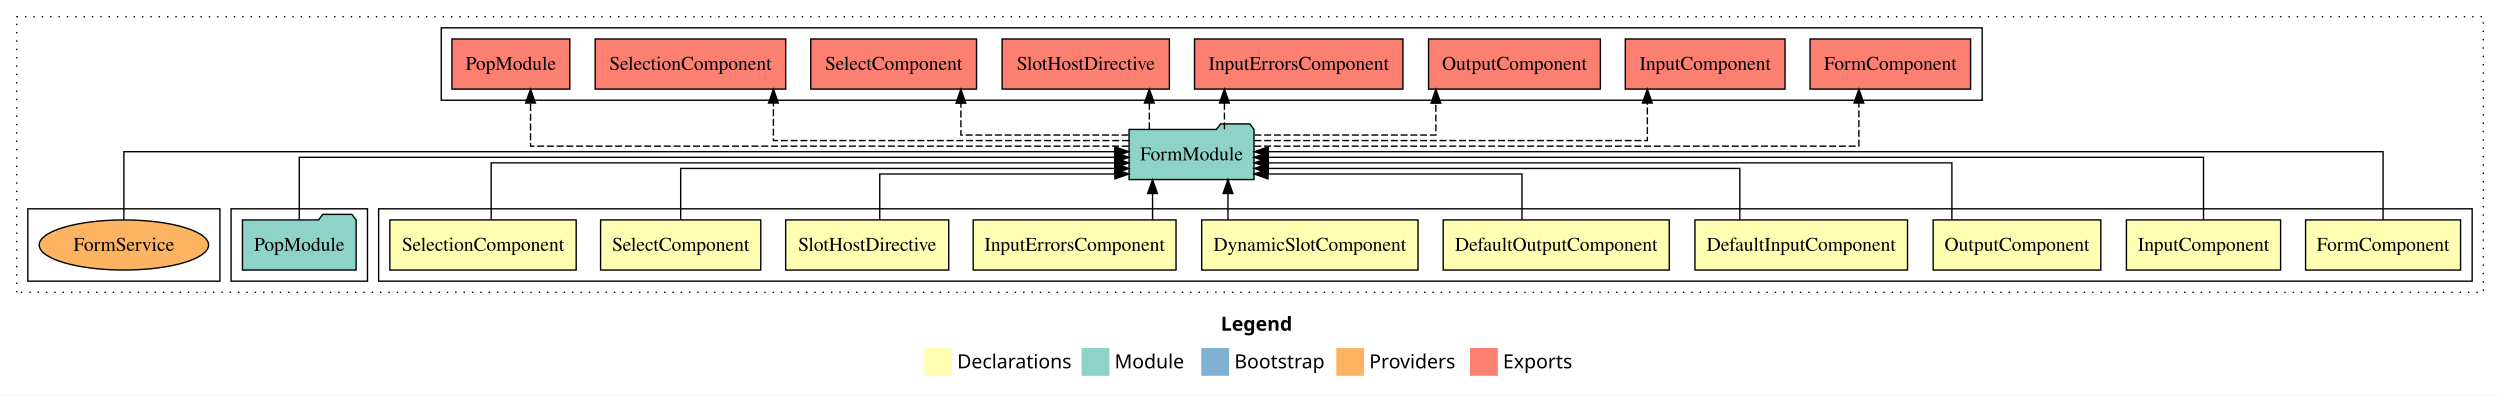
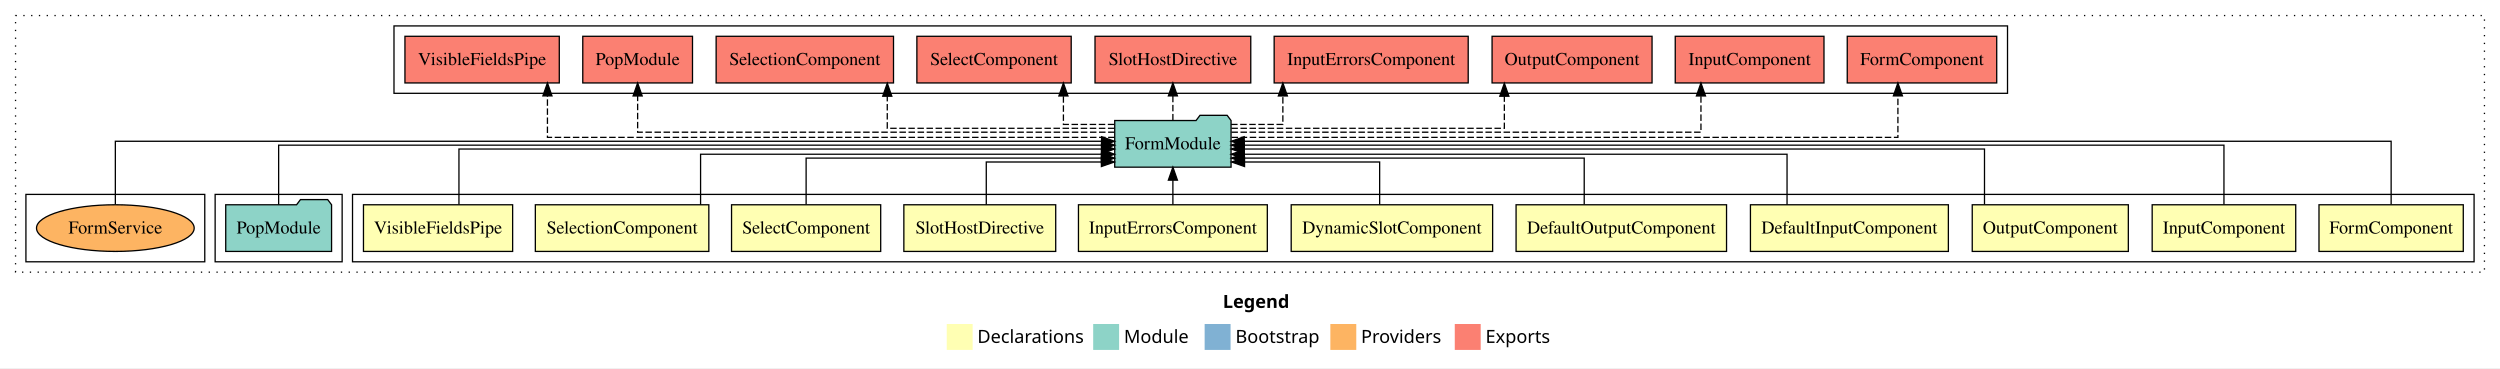
- <svg xmlns="http://www.w3.org/2000/svg" width="1796pt" height="284pt" viewBox="0.00 0.00 1796.00 284.00">
+ <svg xmlns="http://www.w3.org/2000/svg" width="1929pt" height="284pt" viewBox="0.00 0.00 1929.00 284.00">
  <g id="graph0" class="graph" transform="scale(1 1) rotate(0) translate(4 280)">
-     <polygon fill="#ffffff" stroke="transparent" points="-4,4 -4,-280 1792,-280 1792,4 -4,4" />
-     <text text-anchor="start" x="873.009" y="-42.4" font-family="sans-serif" font-weight="bold" font-size="14.00" fill="#000000">Legend</text>
-     <polygon fill="#ffffb3" stroke="transparent" points="660,-10 660,-30 680,-30 680,-10 660,-10" />
-     <text text-anchor="start" x="683.629" y="-15.4" font-family="sans-serif" font-size="14.00" fill="#000000">  Declarations</text>
-     <polygon fill="#8dd3c7" stroke="transparent" points="773,-10 773,-30 793,-30 793,-10 773,-10" />
-     <text text-anchor="start" x="796.725" y="-15.4" font-family="sans-serif" font-size="14.00" fill="#000000">  Module</text>
-     <polygon fill="#80b1d3" stroke="transparent" points="859,-10 859,-30 879,-30 879,-10 859,-10" />
-     <text text-anchor="start" x="882.781" y="-15.4" font-family="sans-serif" font-size="14.00" fill="#000000">  Bootstrap</text>
-     <polygon fill="#fdb462" stroke="transparent" points="956,-10 956,-30 976,-30 976,-10 956,-10" />
-     <text text-anchor="start" x="979.673" y="-15.4" font-family="sans-serif" font-size="14.00" fill="#000000">  Providers</text>
-     <polygon fill="#fb8072" stroke="transparent" points="1052,-10 1052,-30 1072,-30 1072,-10 1052,-10" />
-     <text text-anchor="start" x="1075.726" y="-15.4" font-family="sans-serif" font-size="14.00" fill="#000000">  Exports</text>
+     <polygon fill="#ffffff" stroke="transparent" points="-4,4 -4,-280 1925,-280 1925,4 -4,4" />
+     <text text-anchor="start" x="939.509" y="-42.4" font-family="sans-serif" font-weight="bold" font-size="14.00" fill="#000000">Legend</text>
+     <polygon fill="#ffffb3" stroke="transparent" points="726.5,-10 726.5,-30 746.5,-30 746.5,-10 726.5,-10" />
+     <text text-anchor="start" x="750.129" y="-15.4" font-family="sans-serif" font-size="14.00" fill="#000000">  Declarations</text>
+     <polygon fill="#8dd3c7" stroke="transparent" points="839.5,-10 839.5,-30 859.5,-30 859.5,-10 839.5,-10" />
+     <text text-anchor="start" x="863.225" y="-15.4" font-family="sans-serif" font-size="14.00" fill="#000000">  Module</text>
+     <polygon fill="#80b1d3" stroke="transparent" points="925.5,-10 925.5,-30 945.5,-30 945.5,-10 925.5,-10" />
+     <text text-anchor="start" x="949.281" y="-15.4" font-family="sans-serif" font-size="14.00" fill="#000000">  Bootstrap</text>
+     <polygon fill="#fdb462" stroke="transparent" points="1022.5,-10 1022.5,-30 1042.5,-30 1042.5,-10 1022.5,-10" />
+     <text text-anchor="start" x="1046.173" y="-15.4" font-family="sans-serif" font-size="14.00" fill="#000000">  Providers</text>
+     <polygon fill="#fb8072" stroke="transparent" points="1118.5,-10 1118.5,-30 1138.5,-30 1138.5,-10 1118.5,-10" />
+     <text text-anchor="start" x="1142.226" y="-15.4" font-family="sans-serif" font-size="14.00" fill="#000000">  Exports</text>
    <g id="clust1" class="cluster">
-       <polygon fill="none" stroke="#000000" stroke-dasharray="1,5" points="8,-70 8,-268 1780,-268 1780,-70 8,-70" />
+       <polygon fill="none" stroke="#000000" stroke-dasharray="1,5" points="8,-70 8,-268 1913,-268 1913,-70 8,-70" />
    </g>
    <g id="clust2" class="cluster">
-       <polygon fill="none" stroke="#000000" points="268,-78 268,-130 1772,-130 1772,-78 268,-78" />
-     </g>
-     <g id="clust13" class="cluster">
+       <polygon fill="none" stroke="#000000" points="268,-78 268,-130 1905,-130 1905,-78 268,-78" />
+     </g>
+     <g id="clust14" class="cluster">
      <polygon fill="none" stroke="#000000" points="162,-78 162,-130 260,-130 260,-78 162,-78" />
    </g>
-     <g id="clust14" class="cluster">
-       <polygon fill="none" stroke="#000000" points="313,-208 313,-260 1420,-260 1420,-208 313,-208" />
-     </g>
-     <g id="clust16" class="cluster">
+     <g id="clust15" class="cluster">
+       <polygon fill="none" stroke="#000000" points="300,-208 300,-260 1545,-260 1545,-208 300,-208" />
+     </g>
+     <g id="clust17" class="cluster">
      <polygon fill="none" stroke="#000000" points="16,-78 16,-130 154,-130 154,-78 16,-78" />
    </g>
    <g id="node1" class="node">
-       <polygon fill="#ffffb3" stroke="#000000" points="1763.667,-122 1652.333,-122 1652.333,-86 1763.667,-86 1763.667,-122" />
-       <text text-anchor="middle" x="1708" y="-99.8" font-family="Times,serif" font-size="14.00" fill="#000000">FormComponent</text>
+       <polygon fill="#ffffb3" stroke="#000000" points="1896.667,-122 1785.333,-122 1785.333,-86 1896.667,-86 1896.667,-122" />
+       <text text-anchor="middle" x="1841" y="-99.8" font-family="Times,serif" font-size="14.00" fill="#000000">FormComponent</text>
+     </g>
+     <g id="node12" class="node">
+       <polygon fill="#8dd3c7" stroke="#000000" points="945.884,-187 942.884,-191 921.884,-191 918.884,-187 856.116,-187 856.116,-151 945.884,-151 945.884,-187" />
+       <text text-anchor="middle" x="901" y="-164.8" font-family="Times,serif" font-size="14.00" fill="#000000">FormModule</text>
+     </g>
+     <g id="edge1" class="edge">
+       <path fill="none" stroke="#000000" d="M1841,-122.308C1841,-142.145 1841,-171 1841,-171 1841,-171 956.021,-171 956.021,-171" />
+       <polygon fill="#000000" stroke="#000000" points="956.021,-167.5 946.021,-171 956.021,-174.5 956.021,-167.5" />
+     </g>
+     <g id="node2" class="node">
+       <polygon fill="#ffffb3" stroke="#000000" points="1767.384,-122 1656.616,-122 1656.616,-86 1767.384,-86 1767.384,-122" />
+       <text text-anchor="middle" x="1712" y="-99.8" font-family="Times,serif" font-size="14.00" fill="#000000">InputComponent</text>
+     </g>
+     <g id="edge2" class="edge">
+       <path fill="none" stroke="#000000" d="M1712,-122.169C1712,-141.09 1712,-168 1712,-168 1712,-168 956.049,-168 956.049,-168" />
+       <polygon fill="#000000" stroke="#000000" points="956.049,-164.5 946.049,-168 956.049,-171.5 956.049,-164.5" />
+     </g>
+     <g id="node3" class="node">
+       <polygon fill="#ffffb3" stroke="#000000" points="1638.22,-122 1517.78,-122 1517.78,-86 1638.22,-86 1638.22,-122" />
+       <text text-anchor="middle" x="1578" y="-99.8" font-family="Times,serif" font-size="14.00" fill="#000000">OutputComponent</text>
+     </g>
+     <g id="edge3" class="edge">
+       <path fill="none" stroke="#000000" d="M1527.236,-122.302C1527.236,-140.27 1527.236,-165 1527.236,-165 1527.236,-165 956.037,-165 956.037,-165" />
+       <polygon fill="#000000" stroke="#000000" points="956.037,-161.5 946.037,-165 956.037,-168.5 956.037,-161.5" />
+     </g>
+     <g id="node4" class="node">
+       <polygon fill="#ffffb3" stroke="#000000" points="1499.361,-122 1346.639,-122 1346.639,-86 1499.361,-86 1499.361,-122" />
+       <text text-anchor="middle" x="1423" y="-99.8" font-family="Times,serif" font-size="14.00" fill="#000000">DefaultInputComponent</text>
+     </g>
+     <g id="edge4" class="edge">
+       <path fill="none" stroke="#000000" d="M1374.881,-122.035C1374.881,-138.734 1374.881,-161 1374.881,-161 1374.881,-161 956.009,-161 956.009,-161" />
+       <polygon fill="#000000" stroke="#000000" points="956.009,-157.5 946.009,-161 956.009,-164.5 956.009,-157.5" />
+     </g>
+     <g id="node5" class="node">
+       <polygon fill="#ffffb3" stroke="#000000" points="1328.198,-122 1165.802,-122 1165.802,-86 1328.198,-86 1328.198,-122" />
+       <text text-anchor="middle" x="1247" y="-99.8" font-family="Times,serif" font-size="14.00" fill="#000000">DefaultOutputComponent</text>
+     </g>
+     <g id="edge5" class="edge">
+       <path fill="none" stroke="#000000" d="M1218.381,-122.282C1218.381,-137.948 1218.381,-158 1218.381,-158 1218.381,-158 956.136,-158 956.136,-158" />
+       <polygon fill="#000000" stroke="#000000" points="956.136,-154.5 946.136,-158 956.136,-161.5 956.136,-154.5" />
+     </g>
+     <g id="node6" class="node">
+       <polygon fill="#ffffb3" stroke="#000000" points="1147.713,-122 992.287,-122 992.287,-86 1147.713,-86 1147.713,-122" />
+       <text text-anchor="middle" x="1070" y="-99.8" font-family="Times,serif" font-size="14.00" fill="#000000">DynamicSlotComponent</text>
+     </g>
+     <g id="edge6" class="edge">
+       <path fill="none" stroke="#000000" d="M1060.537,-122.124C1060.537,-136.783 1060.537,-155 1060.537,-155 1060.537,-155 956.29,-155 956.29,-155" />
+       <polygon fill="#000000" stroke="#000000" points="956.29,-151.5 946.29,-155 956.29,-158.5 956.29,-151.5" />
+     </g>
+     <g id="node7" class="node">
+       <polygon fill="#ffffb3" stroke="#000000" points="973.863,-122 828.137,-122 828.137,-86 973.863,-86 973.863,-122" />
+       <text text-anchor="middle" x="901" y="-99.8" font-family="Times,serif" font-size="14.00" fill="#000000">InputErrorsComponent</text>
+     </g>
+     <g id="edge7" class="edge">
+       <path fill="none" stroke="#000000" d="M901,-122.106C901,-122.106 901,-140.991 901,-140.991" />
+       <polygon fill="#000000" stroke="#000000" points="897.5,-140.991 901,-150.991 904.5,-140.991 897.5,-140.991" />
+     </g>
+     <g id="node8" class="node">
+       <polygon fill="#ffffb3" stroke="#000000" points="810.588,-122 693.412,-122 693.412,-86 810.588,-86 810.588,-122" />
+       <text text-anchor="middle" x="752" y="-99.8" font-family="Times,serif" font-size="14.00" fill="#000000">SlotHostDirective</text>
+     </g>
+     <g id="edge8" class="edge">
+       <path fill="none" stroke="#000000" d="M757.012,-122.124C757.012,-136.783 757.012,-155 757.012,-155 757.012,-155 845.836,-155 845.836,-155" />
+       <polygon fill="#000000" stroke="#000000" points="845.836,-158.5 855.836,-155 845.836,-151.5 845.836,-158.5" />
+     </g>
+     <g id="node9" class="node">
+       <polygon fill="#ffffb3" stroke="#000000" points="675.541,-122 560.459,-122 560.459,-86 675.541,-86 675.541,-122" />
+       <text text-anchor="middle" x="618" y="-99.8" font-family="Times,serif" font-size="14.00" fill="#000000">SelectComponent</text>
+     </g>
+     <g id="edge9" class="edge">
+       <path fill="none" stroke="#000000" d="M618,-122.282C618,-137.948 618,-158 618,-158 618,-158 845.845,-158 845.845,-158" />
+       <polygon fill="#000000" stroke="#000000" points="845.845,-161.5 855.845,-158 845.845,-154.5 845.845,-161.5" />
+     </g>
+     <g id="node10" class="node">
+       <polygon fill="#ffffb3" stroke="#000000" points="542.931,-122 409.069,-122 409.069,-86 542.931,-86 542.931,-122" />
+       <text text-anchor="middle" x="476" y="-99.8" font-family="Times,serif" font-size="14.00" fill="#000000">SelectionComponent</text>
+     </g>
+     <g id="edge10" class="edge">
+       <path fill="none" stroke="#000000" d="M536.566,-122.035C536.566,-138.734 536.566,-161 536.566,-161 536.566,-161 845.948,-161 845.948,-161" />
+       <polygon fill="#000000" stroke="#000000" points="845.948,-164.5 855.948,-161 845.948,-157.5 845.948,-164.5" />
    </g>
    <g id="node11" class="node">
-       <polygon fill="#8dd3c7" stroke="#000000" points="896.884,-187 893.884,-191 872.884,-191 869.884,-187 807.116,-187 807.116,-151 896.884,-151 896.884,-187" />
-       <text text-anchor="middle" x="852" y="-164.8" font-family="Times,serif" font-size="14.00" fill="#000000">FormModule</text>
-     </g>
-     <g id="edge1" class="edge">
-       <path fill="none" stroke="#000000" d="M1708,-122.308C1708,-142.145 1708,-171 1708,-171 1708,-171 907.117,-171 907.117,-171" />
-       <polygon fill="#000000" stroke="#000000" points="907.117,-167.5 897.117,-171 907.117,-174.5 907.117,-167.5" />
-     </g>
-     <g id="node2" class="node">
-       <polygon fill="#ffffb3" stroke="#000000" points="1634.384,-122 1523.616,-122 1523.616,-86 1634.384,-86 1634.384,-122" />
-       <text text-anchor="middle" x="1579" y="-99.8" font-family="Times,serif" font-size="14.00" fill="#000000">InputComponent</text>
-     </g>
-     <g id="edge2" class="edge">
-       <path fill="none" stroke="#000000" d="M1579,-122.222C1579,-140.828 1579,-167 1579,-167 1579,-167 906.928,-167 906.928,-167" />
-       <polygon fill="#000000" stroke="#000000" points="906.928,-163.5 896.928,-167 906.928,-170.5 906.928,-163.5" />
-     </g>
-     <g id="node3" class="node">
-       <polygon fill="#ffffb3" stroke="#000000" points="1505.22,-122 1384.78,-122 1384.78,-86 1505.22,-86 1505.22,-122" />
-       <text text-anchor="middle" x="1445" y="-99.8" font-family="Times,serif" font-size="14.00" fill="#000000">OutputComponent</text>
-     </g>
-     <g id="edge3" class="edge">
-       <path fill="none" stroke="#000000" d="M1398.236,-122.022C1398.236,-139.373 1398.236,-163 1398.236,-163 1398.236,-163 907.165,-163 907.165,-163" />
-       <polygon fill="#000000" stroke="#000000" points="907.166,-159.5 897.165,-163 907.165,-166.5 907.166,-159.5" />
-     </g>
-     <g id="node4" class="node">
-       <polygon fill="#ffffb3" stroke="#000000" points="1366.361,-122 1213.639,-122 1213.639,-86 1366.361,-86 1366.361,-122" />
-       <text text-anchor="middle" x="1290" y="-99.8" font-family="Times,serif" font-size="14.00" fill="#000000">DefaultInputComponent</text>
-     </g>
-     <g id="edge4" class="edge">
-       <path fill="none" stroke="#000000" d="M1245.881,-122.009C1245.881,-138.049 1245.881,-159 1245.881,-159 1245.881,-159 907.183,-159 907.183,-159" />
-       <polygon fill="#000000" stroke="#000000" points="907.183,-155.5 897.183,-159 907.183,-162.5 907.183,-155.5" />
-     </g>
-     <g id="node5" class="node">
-       <polygon fill="#ffffb3" stroke="#000000" points="1195.198,-122 1032.802,-122 1032.802,-86 1195.198,-86 1195.198,-122" />
-       <text text-anchor="middle" x="1114" y="-99.8" font-family="Times,serif" font-size="14.00" fill="#000000">DefaultOutputComponent</text>
-     </g>
-     <g id="edge5" class="edge">
-       <path fill="none" stroke="#000000" d="M1089.381,-122.124C1089.381,-136.783 1089.381,-155 1089.381,-155 1089.381,-155 906.928,-155 906.928,-155" />
-       <polygon fill="#000000" stroke="#000000" points="906.929,-151.5 896.928,-155 906.928,-158.5 906.929,-151.5" />
-     </g>
-     <g id="node6" class="node">
-       <polygon fill="#ffffb3" stroke="#000000" points="1014.713,-122 859.287,-122 859.287,-86 1014.713,-86 1014.713,-122" />
-       <text text-anchor="middle" x="937" y="-99.8" font-family="Times,serif" font-size="14.00" fill="#000000">DynamicSlotComponent</text>
-     </g>
-     <g id="edge6" class="edge">
-       <path fill="none" stroke="#000000" d="M878.168,-122.106C878.168,-122.106 878.168,-140.991 878.168,-140.991" />
-       <polygon fill="#000000" stroke="#000000" points="874.668,-140.991 878.168,-150.991 881.668,-140.991 874.668,-140.991" />
-     </g>
-     <g id="node7" class="node">
-       <polygon fill="#ffffb3" stroke="#000000" points="840.863,-122 695.137,-122 695.137,-86 840.863,-86 840.863,-122" />
-       <text text-anchor="middle" x="768" y="-99.8" font-family="Times,serif" font-size="14.00" fill="#000000">InputErrorsComponent</text>
-     </g>
-     <g id="edge7" class="edge">
-       <path fill="none" stroke="#000000" d="M823.995,-122.106C823.995,-122.106 823.995,-140.991 823.995,-140.991" />
-       <polygon fill="#000000" stroke="#000000" points="820.495,-140.991 823.995,-150.991 827.495,-140.991 820.495,-140.991" />
-     </g>
-     <g id="node8" class="node">
-       <polygon fill="#ffffb3" stroke="#000000" points="677.588,-122 560.412,-122 560.412,-86 677.588,-86 677.588,-122" />
-       <text text-anchor="middle" x="619" y="-99.8" font-family="Times,serif" font-size="14.00" fill="#000000">SlotHostDirective</text>
-     </g>
-     <g id="edge8" class="edge">
-       <path fill="none" stroke="#000000" d="M628.012,-122.124C628.012,-136.783 628.012,-155 628.012,-155 628.012,-155 796.942,-155 796.942,-155" />
-       <polygon fill="#000000" stroke="#000000" points="796.942,-158.5 806.942,-155 796.942,-151.5 796.942,-158.5" />
-     </g>
-     <g id="node9" class="node">
-       <polygon fill="#ffffb3" stroke="#000000" points="542.541,-122 427.459,-122 427.459,-86 542.541,-86 542.541,-122" />
-       <text text-anchor="middle" x="485" y="-99.8" font-family="Times,serif" font-size="14.00" fill="#000000">SelectComponent</text>
-     </g>
-     <g id="edge9" class="edge">
-       <path fill="none" stroke="#000000" d="M485,-122.009C485,-138.049 485,-159 485,-159 485,-159 796.999,-159 796.999,-159" />
-       <polygon fill="#000000" stroke="#000000" points="796.999,-162.5 806.999,-159 796.999,-155.5 796.999,-162.5" />
-     </g>
-     <g id="node10" class="node">
-       <polygon fill="#ffffb3" stroke="#000000" points="409.931,-122 276.069,-122 276.069,-86 409.931,-86 409.931,-122" />
-       <text text-anchor="middle" x="343" y="-99.8" font-family="Times,serif" font-size="14.00" fill="#000000">SelectionComponent</text>
-     </g>
-     <g id="edge10" class="edge">
-       <path fill="none" stroke="#000000" d="M348.861,-122.022C348.861,-139.373 348.861,-163 348.861,-163 348.861,-163 796.907,-163 796.907,-163" />
-       <polygon fill="#000000" stroke="#000000" points="796.907,-166.5 806.907,-163 796.907,-159.5 796.907,-166.5" />
+       <polygon fill="#ffffb3" stroke="#000000" points="391.549,-122 276.451,-122 276.451,-86 391.549,-86 391.549,-122" />
+       <text text-anchor="middle" x="334" y="-99.8" font-family="Times,serif" font-size="14.00" fill="#000000">VisibleFieldsPipe</text>
+     </g>
+     <g id="edge11" class="edge">
+       <path fill="none" stroke="#000000" d="M350.125,-122.302C350.125,-140.27 350.125,-165 350.125,-165 350.125,-165 845.92,-165 845.92,-165" />
+       <polygon fill="#000000" stroke="#000000" points="845.92,-168.5 855.92,-165 845.92,-161.5 845.92,-168.5" />
+     </g>
+     <g id="node14" class="node">
+       <polygon fill="#fb8072" stroke="#000000" points="1536.666,-252 1421.334,-252 1421.334,-216 1536.666,-216 1536.666,-252" />
+       <text text-anchor="middle" x="1479" y="-229.8" font-family="Times,serif" font-size="14.00" fill="#000000">FormComponent </text>
+     </g>
+     <g id="edge13" class="edge">
+       <path fill="none" stroke="#000000" stroke-dasharray="5,2" d="M946.306,-174C1079.486,-174 1460.424,-174 1460.424,-174 1460.424,-174 1460.424,-205.998 1460.424,-205.998" />
+       <polygon fill="#000000" stroke="#000000" points="1456.924,-205.998 1460.424,-215.998 1463.924,-205.998 1456.924,-205.998" />
+     </g>
+     <g id="node15" class="node">
+       <polygon fill="#fb8072" stroke="#000000" points="1403.384,-252 1288.616,-252 1288.616,-216 1403.384,-216 1403.384,-252" />
+       <text text-anchor="middle" x="1346" y="-229.8" font-family="Times,serif" font-size="14.00" fill="#000000">InputComponent </text>
+     </g>
+     <g id="edge14" class="edge">
+       <path fill="none" stroke="#000000" stroke-dasharray="5,2" d="M946.162,-178C1052.247,-178 1308.454,-178 1308.454,-178 1308.454,-178 1308.454,-205.973 1308.454,-205.973" />
+       <polygon fill="#000000" stroke="#000000" points="1304.954,-205.973 1308.454,-215.973 1311.954,-205.973 1304.954,-205.973" />
+     </g>
+     <g id="node16" class="node">
+       <polygon fill="#fb8072" stroke="#000000" points="1270.72,-252 1147.28,-252 1147.28,-216 1270.72,-216 1270.72,-252" />
+       <text text-anchor="middle" x="1209" y="-229.8" font-family="Times,serif" font-size="14.00" fill="#000000">OutputComponent </text>
+     </g>
+     <g id="edge15" class="edge">
+       <path fill="none" stroke="#000000" stroke-dasharray="5,2" d="M946.135,-181C1019.557,-181 1156.754,-181 1156.754,-181 1156.754,-181 1156.754,-205.76 1156.754,-205.76" />
+       <polygon fill="#000000" stroke="#000000" points="1153.254,-205.76 1156.754,-215.76 1160.254,-205.76 1153.254,-205.76" />
+     </g>
+     <g id="node17" class="node">
+       <polygon fill="#fb8072" stroke="#000000" points="1128.863,-252 979.137,-252 979.137,-216 1128.863,-216 1128.863,-252" />
+       <text text-anchor="middle" x="1054" y="-229.8" font-family="Times,serif" font-size="14.00" fill="#000000">InputErrorsComponent </text>
+     </g>
+     <g id="edge16" class="edge">
+       <path fill="none" stroke="#000000" stroke-dasharray="5,2" d="M945.913,-184C966.267,-184 985.856,-184 985.856,-184 985.856,-184 985.856,-205.949 985.856,-205.949" />
+       <polygon fill="#000000" stroke="#000000" points="982.356,-205.949 985.856,-215.949 989.356,-205.949 982.356,-205.949" />
+     </g>
+     <g id="node18" class="node">
+       <polygon fill="#fb8072" stroke="#000000" points="961.089,-252 840.911,-252 840.911,-216 961.089,-216 961.089,-252" />
+       <text text-anchor="middle" x="901" y="-229.8" font-family="Times,serif" font-size="14.00" fill="#000000">SlotHostDirective </text>
+     </g>
+     <g id="edge17" class="edge">
+       <path fill="none" stroke="#000000" stroke-dasharray="5,2" d="M901,-187.106C901,-187.106 901,-205.991 901,-205.991" />
+       <polygon fill="#000000" stroke="#000000" points="897.5,-205.991 901,-215.991 904.5,-205.991 897.5,-205.991" />
+     </g>
+     <g id="node19" class="node">
+       <polygon fill="#fb8072" stroke="#000000" points="822.54,-252 703.46,-252 703.46,-216 822.54,-216 822.54,-252" />
+       <text text-anchor="middle" x="763" y="-229.8" font-family="Times,serif" font-size="14.00" fill="#000000">SelectComponent </text>
+     </g>
+     <g id="edge18" class="edge">
+       <path fill="none" stroke="#000000" stroke-dasharray="5,2" d="M855.799,-184C835.716,-184 816.532,-184 816.532,-184 816.532,-184 816.532,-205.949 816.532,-205.949" />
+       <polygon fill="#000000" stroke="#000000" points="813.032,-205.949 816.532,-215.949 820.032,-205.949 813.032,-205.949" />
+     </g>
+     <g id="node20" class="node">
+       <polygon fill="#fb8072" stroke="#000000" points="685.431,-252 548.569,-252 548.569,-216 685.431,-216 685.431,-252" />
+       <text text-anchor="middle" x="617" y="-229.8" font-family="Times,serif" font-size="14.00" fill="#000000">SelectionComponent </text>
+     </g>
+     <g id="edge19" class="edge">
+       <path fill="none" stroke="#000000" stroke-dasharray="5,2" d="M855.87,-181C791.395,-181 680.618,-181 680.618,-181 680.618,-181 680.618,-205.76 680.618,-205.76" />
+       <polygon fill="#000000" stroke="#000000" points="677.118,-205.76 680.618,-215.76 684.118,-205.76 677.118,-205.76" />
+     </g>
+     <g id="node21" class="node">
+       <polygon fill="#fb8072" stroke="#000000" points="530.333,-252 445.667,-252 445.667,-216 530.333,-216 530.333,-252" />
+       <text text-anchor="middle" x="488" y="-229.8" font-family="Times,serif" font-size="14.00" fill="#000000">PopModule </text>
+     </g>
+     <g id="edge20" class="edge">
+       <path fill="none" stroke="#000000" stroke-dasharray="5,2" d="M856.016,-178C748.975,-178 488,-178 488,-178 488,-178 488,-205.973 488,-205.973" />
+       <polygon fill="#000000" stroke="#000000" points="484.5,-205.973 488,-215.973 491.5,-205.973 484.5,-205.973" />
+     </g>
+     <g id="node22" class="node">
+       <polygon fill="#fb8072" stroke="#000000" points="427.548,-252 308.452,-252 308.452,-216 427.548,-216 427.548,-252" />
+       <text text-anchor="middle" x="368" y="-229.8" font-family="Times,serif" font-size="14.00" fill="#000000">VisibleFieldsPipe </text>
+     </g>
+     <g id="edge21" class="edge">
+       <path fill="none" stroke="#000000" stroke-dasharray="5,2" d="M856.032,-174C736.227,-174 418.404,-174 418.404,-174 418.404,-174 418.404,-205.998 418.404,-205.998" />
+       <polygon fill="#000000" stroke="#000000" points="414.904,-205.998 418.404,-215.998 421.904,-205.998 414.904,-205.998" />
    </g>
    <g id="node13" class="node">
-       <polygon fill="#fb8072" stroke="#000000" points="1411.666,-252 1296.334,-252 1296.334,-216 1411.666,-216 1411.666,-252" />
-       <text text-anchor="middle" x="1354" y="-229.8" font-family="Times,serif" font-size="14.00" fill="#000000">FormComponent </text>
-     </g>
-     <g id="edge12" class="edge">
-       <path fill="none" stroke="#000000" stroke-dasharray="5,2" d="M897.103,-175C1016.449,-175 1331.424,-175 1331.424,-175 1331.424,-175 1331.424,-205.977 1331.424,-205.977" />
-       <polygon fill="#000000" stroke="#000000" points="1327.924,-205.977 1331.424,-215.977 1334.924,-205.977 1327.924,-205.977" />
-     </g>
-     <g id="node14" class="node">
-       <polygon fill="#fb8072" stroke="#000000" points="1278.384,-252 1163.616,-252 1163.616,-216 1278.384,-216 1278.384,-252" />
-       <text text-anchor="middle" x="1221" y="-229.8" font-family="Times,serif" font-size="14.00" fill="#000000">InputComponent </text>
-     </g>
-     <g id="edge13" class="edge">
-       <path fill="none" stroke="#000000" stroke-dasharray="5,2" d="M897.187,-179C987.016,-179 1179.454,-179 1179.454,-179 1179.454,-179 1179.454,-205.991 1179.454,-205.991" />
-       <polygon fill="#000000" stroke="#000000" points="1175.954,-205.991 1179.454,-215.991 1182.954,-205.991 1175.954,-205.991" />
-     </g>
-     <g id="node15" class="node">
-       <polygon fill="#fb8072" stroke="#000000" points="1145.72,-252 1022.279,-252 1022.279,-216 1145.72,-216 1145.72,-252" />
-       <text text-anchor="middle" x="1084" y="-229.8" font-family="Times,serif" font-size="14.00" fill="#000000">OutputComponent </text>
-     </g>
-     <g id="edge14" class="edge">
-       <path fill="none" stroke="#000000" stroke-dasharray="5,2" d="M897.201,-183C949.206,-183 1027.521,-183 1027.521,-183 1027.521,-183 1027.521,-205.876 1027.521,-205.876" />
-       <polygon fill="#000000" stroke="#000000" points="1024.021,-205.876 1027.521,-215.876 1031.021,-205.876 1024.021,-205.876" />
-     </g>
-     <g id="node16" class="node">
-       <polygon fill="#fb8072" stroke="#000000" points="1003.863,-252 854.137,-252 854.137,-216 1003.863,-216 1003.863,-252" />
-       <text text-anchor="middle" x="929" y="-229.8" font-family="Times,serif" font-size="14.00" fill="#000000">InputErrorsComponent </text>
-     </g>
-     <g id="edge15" class="edge">
-       <path fill="none" stroke="#000000" stroke-dasharray="5,2" d="M875.63,-187.106C875.63,-187.106 875.63,-205.991 875.63,-205.991" />
-       <polygon fill="#000000" stroke="#000000" points="872.13,-205.991 875.63,-215.991 879.13,-205.991 872.13,-205.991" />
-     </g>
-     <g id="node17" class="node">
-       <polygon fill="#fb8072" stroke="#000000" points="836.089,-252 715.911,-252 715.911,-216 836.089,-216 836.089,-252" />
-       <text text-anchor="middle" x="776" y="-229.8" font-family="Times,serif" font-size="14.00" fill="#000000">SlotHostDirective </text>
-     </g>
-     <g id="edge16" class="edge">
-       <path fill="none" stroke="#000000" stroke-dasharray="5,2" d="M821.676,-187.106C821.676,-187.106 821.676,-205.991 821.676,-205.991" />
-       <polygon fill="#000000" stroke="#000000" points="818.176,-205.991 821.676,-215.991 825.176,-205.991 818.176,-205.991" />
-     </g>
-     <g id="node18" class="node">
-       <polygon fill="#fb8072" stroke="#000000" points="697.54,-252 578.46,-252 578.46,-216 697.54,-216 697.54,-252" />
-       <text text-anchor="middle" x="638" y="-229.8" font-family="Times,serif" font-size="14.00" fill="#000000">SelectComponent </text>
-     </g>
-     <g id="edge17" class="edge">
-       <path fill="none" stroke="#000000" stroke-dasharray="5,2" d="M806.723,-183C757.665,-183 686.307,-183 686.307,-183 686.307,-183 686.307,-205.876 686.307,-205.876" />
-       <polygon fill="#000000" stroke="#000000" points="682.807,-205.876 686.307,-215.876 689.807,-205.876 682.807,-205.876" />
-     </g>
-     <g id="node19" class="node">
-       <polygon fill="#fb8072" stroke="#000000" points="560.431,-252 423.569,-252 423.569,-216 560.431,-216 560.431,-252" />
-       <text text-anchor="middle" x="492" y="-229.8" font-family="Times,serif" font-size="14.00" fill="#000000">SelectionComponent </text>
-     </g>
-     <g id="edge18" class="edge">
-       <path fill="none" stroke="#000000" stroke-dasharray="5,2" d="M807.029,-179C723.231,-179 551.613,-179 551.613,-179 551.613,-179 551.613,-205.991 551.613,-205.991" />
-       <polygon fill="#000000" stroke="#000000" points="548.113,-205.991 551.613,-215.991 555.113,-205.991 548.113,-205.991" />
-     </g>
-     <g id="node20" class="node">
-       <polygon fill="#fb8072" stroke="#000000" points="405.333,-252 320.667,-252 320.667,-216 405.333,-216 405.333,-252" />
-       <text text-anchor="middle" x="363" y="-229.8" font-family="Times,serif" font-size="14.00" fill="#000000">PopModule </text>
-     </g>
-     <g id="edge19" class="edge">
-       <path fill="none" stroke="#000000" stroke-dasharray="5,2" d="M806.898,-175C688.365,-175 377.139,-175 377.139,-175 377.139,-175 377.139,-205.977 377.139,-205.977" />
-       <polygon fill="#000000" stroke="#000000" points="373.639,-205.977 377.139,-215.977 380.639,-205.977 373.639,-205.977" />
-     </g>
-     <g id="node12" class="node">
      <polygon fill="#8dd3c7" stroke="#000000" points="251.833,-122 248.833,-126 227.833,-126 224.833,-122 170.167,-122 170.167,-86 251.833,-86 251.833,-122" />
      <text text-anchor="middle" x="211" y="-99.8" font-family="Times,serif" font-size="14.00" fill="#000000">PopModule</text>
    </g>
-     <g id="edge11" class="edge">
-       <path fill="none" stroke="#000000" d="M211,-122.222C211,-140.828 211,-167 211,-167 211,-167 796.926,-167 796.926,-167" />
-       <polygon fill="#000000" stroke="#000000" points="796.926,-170.5 806.926,-167 796.926,-163.5 796.926,-170.5" />
-     </g>
-     <g id="node21" class="node">
+     <g id="edge12" class="edge">
+       <path fill="none" stroke="#000000" d="M211,-122.169C211,-141.09 211,-168 211,-168 211,-168 845.993,-168 845.993,-168" />
+       <polygon fill="#000000" stroke="#000000" points="845.993,-171.5 855.993,-168 845.993,-164.5 845.993,-171.5" />
+     </g>
+     <g id="node23" class="node">
      <ellipse fill="#fdb462" stroke="#000000" cx="85" cy="-104" rx="60.831" ry="18" />
      <text text-anchor="middle" x="85" y="-99.8" font-family="Times,serif" font-size="14.00" fill="#000000">FormService</text>
    </g>
-     <g id="edge20" class="edge">
-       <path fill="none" stroke="#000000" d="M85,-122.308C85,-142.145 85,-171 85,-171 85,-171 796.884,-171 796.884,-171" />
-       <polygon fill="#000000" stroke="#000000" points="796.884,-174.5 806.884,-171 796.884,-167.5 796.884,-174.5" />
+     <g id="edge22" class="edge">
+       <path fill="none" stroke="#000000" d="M85,-122.308C85,-142.145 85,-171 85,-171 85,-171 845.966,-171 845.966,-171" />
+       <polygon fill="#000000" stroke="#000000" points="845.966,-174.5 855.966,-171 845.966,-167.5 845.966,-174.5" />
    </g>
  </g>
</svg>
